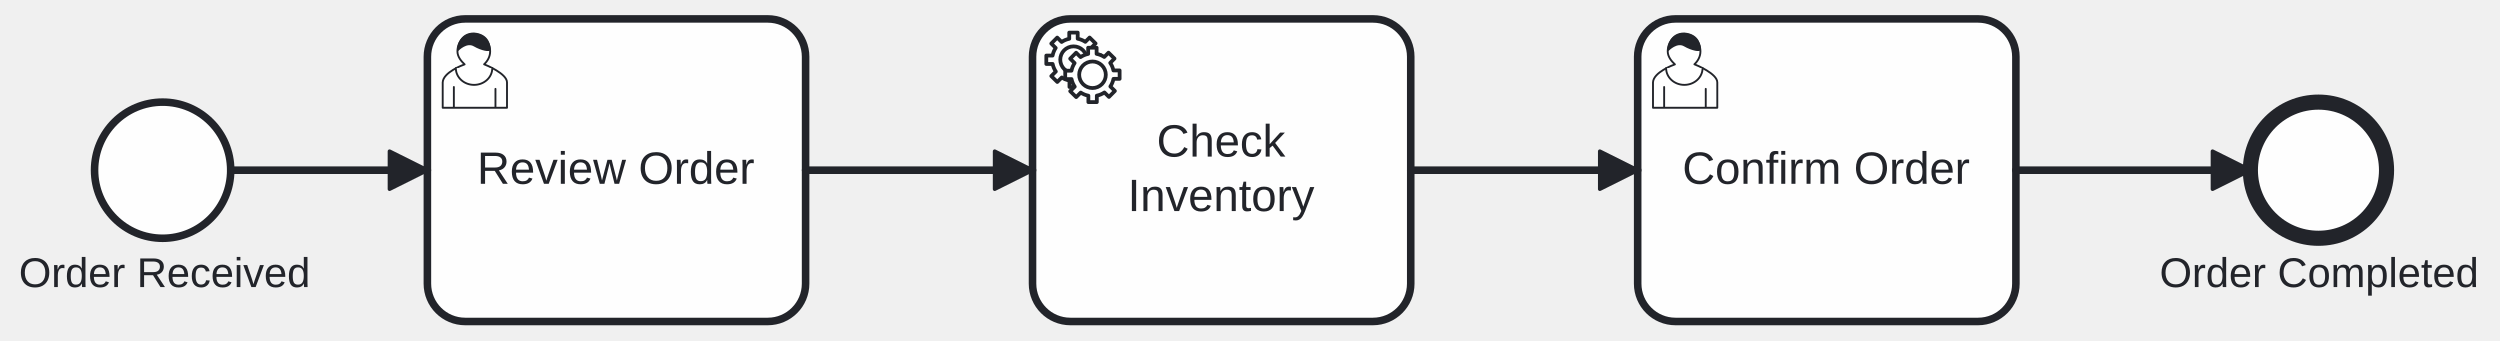
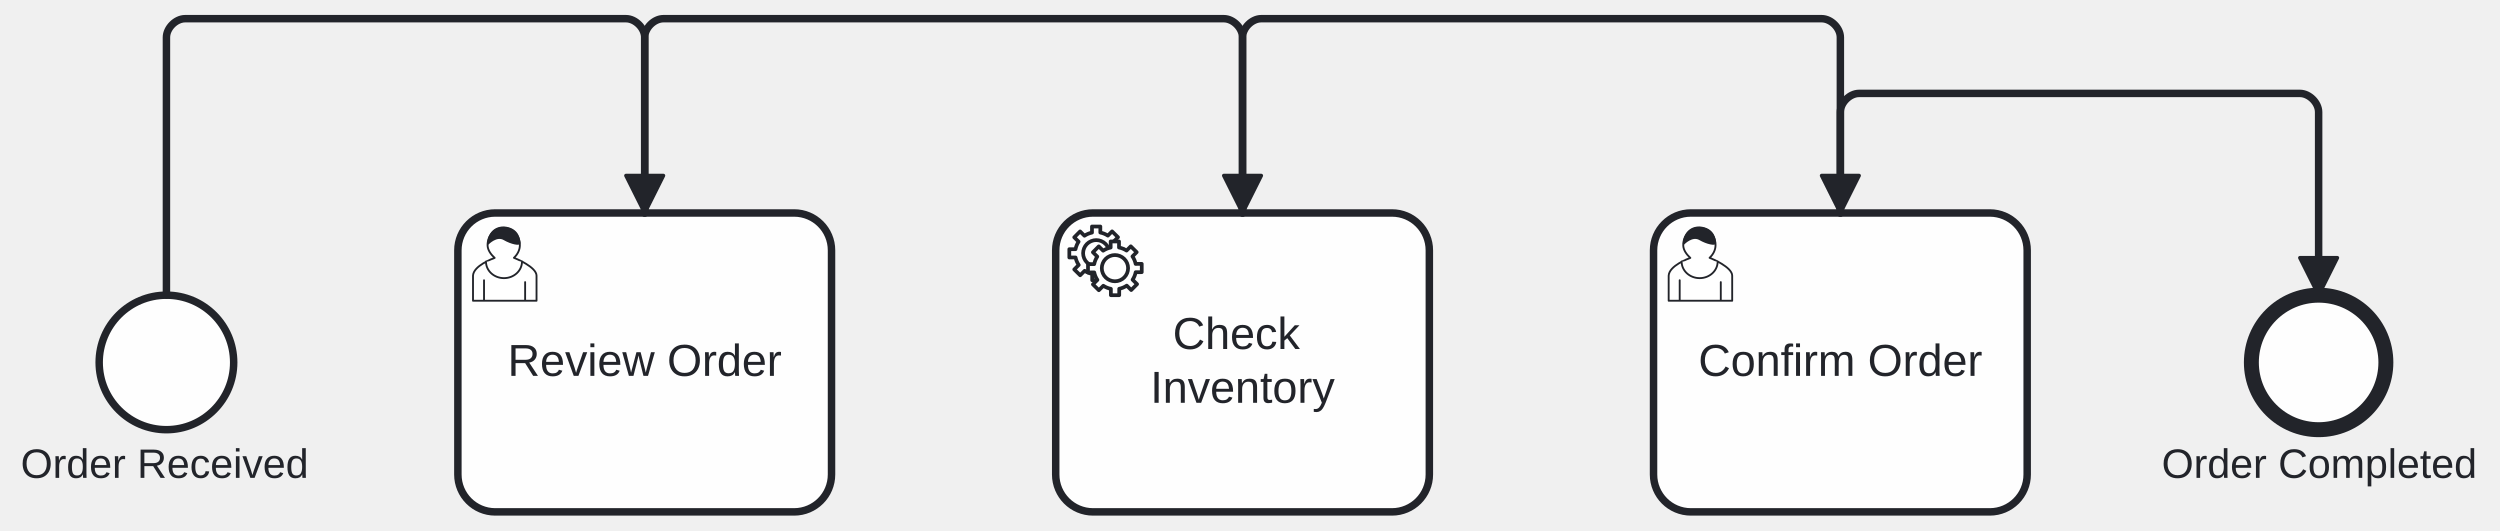
- <svg xmlns="http://www.w3.org/2000/svg" width="661" height="90" viewBox="167 87 661 90" version="1.1">
-   <defs>
-     <pattern id="djs-grid-pattern-814797" width="10" height="10" patternUnits="userSpaceOnUse">
-       <circle cx="0.5" cy="0.5" r="0.5" style="fill: rgb(204, 204, 204);" />
-     </pattern>
-   </defs>
+ <svg xmlns="http://www.w3.org/2000/svg" width="834" height="177" viewBox="166 35 668 142" version="1.1">
  <g class="djs-group">
-     <g class="djs-element djs-shape" data-element-id="StartEvent_OrderReceived" style="display: block;" transform="matrix(1 0 0 1 192 114)">
+     <g class="djs-element djs-shape" data-element-id="StartEvent_OrderReceived" style="display: block;" transform="translate(192, 114)">
      <g class="djs-visual">
-         <circle cx="18" cy="18" r="18" style="stroke-linecap: round; stroke-linejoin: round; stroke: rgb(34, 36, 42); stroke-width: 2px; fill: white; fill-opacity: 0.95;" />
+         <circle cx="18" cy="18" r="18" style="stroke-linecap: round; stroke-linejoin: round; stroke: hsl(225, 10%, 15%); stroke-width: 2px; fill: white; fill-opacity: 0.95;" />
      </g>
-       <rect class="djs-hit djs-hit-all" x="0" y="0" width="36" height="36" style="fill: none; stroke-opacity: 0; stroke: white; stroke-width: 15px;" />
-       <circle cx="18" cy="18" r="23" class="djs-outline" style="fill: none;" />
+       <rect style="fill: none; stroke-opacity: 0; stroke: white; stroke-width: 15px;" class="djs-hit djs-hit-all" x="0" y="0" width="36" height="36" />
+       <circle cx="18" cy="18" r="23" style="fill: none;" class="djs-outline" />
    </g>
  </g>
  <g class="djs-group">
-     <g class="djs-element djs-shape hover" data-element-id="StartEvent_OrderReceived_label" style="display: block;" transform="matrix(1 0 0 1 172 153)">
+     <g class="djs-element djs-shape" data-element-id="UserTask_ReviewOrder" style="display: block;" transform="translate(288, 92)">
      <g class="djs-visual">
-         <text lineHeight="1.2" class="djs-label" style="font-family: Arial, sans-serif; font-size: 11px; font-weight: normal; fill: rgb(34, 36, 42);">
+         <rect x="0" y="0" width="100" height="80" rx="10" ry="10" style="stroke-linecap: round; stroke-linejoin: round; stroke: hsl(225, 10%, 15%); stroke-width: 2px; fill: white; fill-opacity: 0.95;" />
+         <text style="font-family: Arial, sans-serif; font-size: 12px; font-weight: normal; fill: hsl(225, 10%, 15%);" lineHeight="1.2" class="djs-label">
+           <tspan x="13.328" y="43.6">Review Order</tspan>
+         </text>
+         <path style="fill: white; stroke-linecap: round; stroke-linejoin: round; stroke: hsl(225, 10%, 15%); stroke-width: 0.5px;" d="m 15,12 c 0.909,-0.845 1.594,-2.049 1.594,-3.385 0,-2.554 -1.805,-4.622 -4.357,-4.622 -2.552,0 -4.288,2.068 -4.288,4.622 0,1.348 0.974,2.562 1.896,3.405 -0.529,0.187 -5.669,2.097 -5.794,4.756 v 6.718 h 17 v -6.718 c 0,-2.298 -5.528,-4.595 -6.051,-4.776 zm -8,6 l 0,5.5 m 11,0 l 0,-5" />
+         <path style="fill: white; stroke-linecap: round; stroke-linejoin: round; stroke: hsl(225, 10%, 15%); stroke-width: 0.5px;" d="m 15,12 m 2.162,1.009 c 0,2.447 -2.158,4.431 -4.821,4.431 -2.665,0 -4.822,-1.981 -4.822,-4.431 " />
+         <path style="fill: hsl(225, 10%, 15%); stroke-linecap: round; stroke-linejoin: round; stroke: hsl(225, 10%, 15%); stroke-width: 0.5px;" d="m 15,12 m -6.9,-3.80 c 0,0 2.251,-2.358 4.274,-1.177 2.024,1.181 4.221,1.537 4.124,0.965 -0.098,-0.57 -0.117,-3.791 -4.191,-4.136 -3.575,0.001 -4.208,3.367 -4.207,4.348 z" />
+       </g>
+       <rect style="fill: none; stroke-opacity: 0; stroke: white; stroke-width: 15px;" class="djs-hit djs-hit-all" x="0" y="0" width="100" height="80" />
+       <rect x="-5" y="-5" rx="14" width="110" height="90" style="fill: none;" class="djs-outline" />
+     </g>
+   </g>
+   <g class="djs-group">
+     <g class="djs-element djs-shape" data-element-id="ServiceTask_CheckInventory" style="display: block;" transform="translate(448, 92)">
+       <g class="djs-visual">
+         <rect x="0" y="0" width="100" height="80" rx="10" ry="10" style="stroke-linecap: round; stroke-linejoin: round; stroke: hsl(225, 10%, 15%); stroke-width: 2px; fill: white; fill-opacity: 0.95;" />
+         <text style="font-family: Arial, sans-serif; font-size: 12px; font-weight: normal; fill: hsl(225, 10%, 15%);" lineHeight="1.2" class="djs-label">
+           <tspan x="31.328" y="36.4">Check </tspan>
+           <tspan x="25.322" y="50.8">Inventory</tspan>
+         </text>
+         <circle cx="5" cy="5" r="5" style="stroke-linecap: round; stroke-linejoin: round; stroke: none; stroke-width: 2px; fill: white;" transform="translate(6, 6)" />
+         <path style="fill: white; stroke-linecap: round; stroke-linejoin: round; stroke: hsl(225, 10%, 15%); stroke-width: 1px;" d="m 12,18 v -1.713 c 0.352,-0.07 0.704,-0.178 1.048,-0.321 0.344,-0.145 0.666,-0.321 0.966,-0.521 l 1.194,1.18 1.567,-1.577 -1.195,-1.18 c 0.403,-0.614 0.683,-1.299 0.825,-2.018 l 1.622,-0.01 v -2.22 l -1.637,0.01 c -0.073,-0.352 -0.178,-0.7 -0.324,-1.044 -0.145,-0.344 -0.321,-0.664 -0.523,-0.962 l 1.131,-1.136 -1.583,-1.563 -1.13,1.136 c -0.614,-0.401 -1.303,-0.681 -2.023,-0.822 l 0.009,-1.619 h -2.241 l 0.004,1.631 c -0.354,0.074 -0.705,0.18 -1.05,0.324 -0.344,0.144 -0.665,0.321 -0.964,0.52 l -1.17,-1.158 -1.567,1.579 1.168,1.157 c -0.403,0.613 -0.683,1.298 -0.825,2.017 l -1.659,0.003 v 2.222 l 1.672,-0.006 c 0.073,0.351 0.18,0.702 0.324,1.045 0.145,0.344 0.321,0.664 0.523,0.961 l -1.199,1.197 1.584,1.56 1.196,-1.193 c 0.614,0.403 1.303,0.682 2.023,0.823 l 7.19e-4,1.699 h 2.227 z m 0.221,-3.996 c -1.789,0.75 -3.858,-0.093 -4.61,-1.874 -0.752,-1.783 0.091,-3.846 1.88,-4.596 1.788,-0.749 3.857,0.093 4.609,1.874 0.752,1.782 -0.091,3.846 -1.88,4.596 z" />
+         <circle cx="5" cy="5" r="5" style="stroke-linecap: round; stroke-linejoin: round; stroke: none; stroke-width: 2px; fill: white;" transform="translate(11, 10)" />
+         <path style="fill: white; stroke-linecap: round; stroke-linejoin: round; stroke: hsl(225, 10%, 15%); stroke-width: 1px;" d="m 17,22 v -1.713 c 0.352,-0.07 0.704,-0.178 1.048,-0.321 0.344,-0.145 0.666,-0.321 0.966,-0.521 l 1.194,1.18 1.567,-1.577 -1.195,-1.18 c 0.403,-0.614 0.683,-1.299 0.825,-2.018 l 1.622,-0.01 v -2.22 l -1.637,0.01 c -0.073,-0.352 -0.178,-0.7 -0.324,-1.044 -0.145,-0.344 -0.321,-0.664 -0.523,-0.962 l 1.131,-1.136 -1.583,-1.563 -1.13,1.136 c -0.614,-0.401 -1.303,-0.681 -2.023,-0.822 l 0.009,-1.619 h -2.241 l 0.004,1.631 c -0.354,0.074 -0.705,0.18 -1.05,0.324 -0.344,0.144 -0.665,0.321 -0.964,0.52 l -1.17,-1.158 -1.567,1.579 1.168,1.157 c -0.403,0.613 -0.683,1.298 -0.825,2.017 l -1.659,0.003 v 2.222 l 1.672,-0.006 c 0.073,0.351 0.18,0.702 0.324,1.045 0.145,0.344 0.321,0.664 0.523,0.961 l -1.199,1.197 1.584,1.56 1.196,-1.193 c 0.614,0.403 1.303,0.682 2.023,0.823 l 7.19e-4,1.699 h 2.227 z m 0.221,-3.996 c -1.789,0.75 -3.858,-0.093 -4.61,-1.874 -0.752,-1.783 0.091,-3.846 1.88,-4.596 1.788,-0.749 3.857,0.093 4.609,1.874 0.752,1.782 -0.091,3.846 -1.88,4.596 z" />
+       </g>
+       <rect style="fill: none; stroke-opacity: 0; stroke: white; stroke-width: 15px;" class="djs-hit djs-hit-all" x="0" y="0" width="100" height="80" />
+       <rect x="-5" y="-5" rx="14" width="110" height="90" style="fill: none;" class="djs-outline" />
+     </g>
+   </g>
+   <g class="djs-group">
+     <g class="djs-element djs-shape" data-element-id="UserTask_ConfirmOrder" style="display: block;" transform="translate(608, 92)">
+       <g class="djs-visual">
+         <rect x="0" y="0" width="100" height="80" rx="10" ry="10" style="stroke-linecap: round; stroke-linejoin: round; stroke: hsl(225, 10%, 15%); stroke-width: 2px; fill: white; fill-opacity: 0.95;" />
+         <text style="font-family: Arial, sans-serif; font-size: 12px; font-weight: normal; fill: hsl(225, 10%, 15%);" lineHeight="1.2" class="djs-label">
+           <tspan x="11.996" y="43.6">Confirm Order</tspan>
+         </text>
+         <path style="fill: white; stroke-linecap: round; stroke-linejoin: round; stroke: hsl(225, 10%, 15%); stroke-width: 0.5px;" d="m 15,12 c 0.909,-0.845 1.594,-2.049 1.594,-3.385 0,-2.554 -1.805,-4.622 -4.357,-4.622 -2.552,0 -4.288,2.068 -4.288,4.622 0,1.348 0.974,2.562 1.896,3.405 -0.529,0.187 -5.669,2.097 -5.794,4.756 v 6.718 h 17 v -6.718 c 0,-2.298 -5.528,-4.595 -6.051,-4.776 zm -8,6 l 0,5.5 m 11,0 l 0,-5" />
+         <path style="fill: white; stroke-linecap: round; stroke-linejoin: round; stroke: hsl(225, 10%, 15%); stroke-width: 0.5px;" d="m 15,12 m 2.162,1.009 c 0,2.447 -2.158,4.431 -4.821,4.431 -2.665,0 -4.822,-1.981 -4.822,-4.431 " />
+         <path style="fill: hsl(225, 10%, 15%); stroke-linecap: round; stroke-linejoin: round; stroke: hsl(225, 10%, 15%); stroke-width: 0.5px;" d="m 15,12 m -6.9,-3.80 c 0,0 2.251,-2.358 4.274,-1.177 2.024,1.181 4.221,1.537 4.124,0.965 -0.098,-0.57 -0.117,-3.791 -4.191,-4.136 -3.575,0.001 -4.208,3.367 -4.207,4.348 z" />
+       </g>
+       <rect style="fill: none; stroke-opacity: 0; stroke: white; stroke-width: 15px;" class="djs-hit djs-hit-all" x="0" y="0" width="100" height="80" />
+       <rect x="-5" y="-5" rx="14" width="110" height="90" style="fill: none;" class="djs-outline" />
+     </g>
+   </g>
+   <g class="djs-group">
+     <g class="djs-element djs-shape selected" data-element-id="EndEvent_OrderCompleted" style="display: block;" transform="translate(768, 114)">
+       <g class="djs-visual">
+         <circle cx="18" cy="18" r="18" style="stroke-linecap: round; stroke-linejoin: round; stroke: hsl(225, 10%, 15%); stroke-width: 4px; fill: white; fill-opacity: 0.95;" />
+       </g>
+       <rect style="fill: none; stroke-opacity: 0; stroke: white; stroke-width: 15px;" class="djs-hit djs-hit-all" x="0" y="0" width="36" height="36" />
+       <circle cx="18" cy="18" r="24" style="fill: none;" class="djs-outline" />
+     </g>
+   </g>
+   <g class="djs-group">
+     <g class="djs-element djs-connection" data-element-id="Flow_1vkpdml" style="display: block;">
+       <g class="djs-visual">
+         <defs>
+           <marker id="marker-47fjvlohaj1torn2qpuqodkip" viewBox="0 0 20 20" refX="11" refY="10" markerWidth="10" markerHeight="10" orient="auto">
+             <path d="M 1 5 L 11 10 L 1 15 Z" style="stroke-linecap: round; stroke-linejoin: round; stroke: hsl(225, 10%, 15%); stroke-width: 1px; fill: hsl(225, 10%, 15%);" />
+           </marker>
+         </defs>
+         <path style="fill: none; stroke-linecap: round; stroke-linejoin: round; stroke: hsl(225, 10%, 15%); stroke-width: 2px; marker-end: url(#marker-47fjvlohaj1torn2qpuqodkip);" data-corner-radius="5" d="M210,114L210,45C210,42.5,212.5,40,215,40L333,40C335.5,40,338,42.5,338,45L338,92" />
+       </g>
+       <path d="M210,114L210,40L338,40L338,92" style="fill: none; stroke-opacity: 0; stroke: white; stroke-width: 15px;" class="djs-hit djs-hit-stroke" />
+       <rect x="205" y="35" rx="4" width="138" height="84" style="fill: none;" class="djs-outline" />
+     </g>
+   </g>
+   <g class="djs-group">
+     <g class="djs-element djs-connection" data-element-id="Flow_1es22aa" style="display: block;">
+       <g class="djs-visual">
+         <defs>
+           <marker id="marker-dcdl10ybh635qc6hw3opf95xs" viewBox="0 0 20 20" refX="11" refY="10" markerWidth="10" markerHeight="10" orient="auto">
+             <path d="M 1 5 L 11 10 L 1 15 Z" style="stroke-linecap: round; stroke-linejoin: round; stroke: hsl(225, 10%, 15%); stroke-width: 1px; fill: hsl(225, 10%, 15%);" />
+           </marker>
+         </defs>
+         <path style="fill: none; stroke-linecap: round; stroke-linejoin: round; stroke: hsl(225, 10%, 15%); stroke-width: 2px; marker-end: url(#marker-dcdl10ybh635qc6hw3opf95xs);" data-corner-radius="5" d="M338,92L338,45C338,42.5,340.5,40,343,40L493,40C495.5,40,498,42.5,498,45L498,92" />
+       </g>
+       <path d="M338,92L338,40L498,40L498,92" style="fill: none; stroke-opacity: 0; stroke: white; stroke-width: 15px;" class="djs-hit djs-hit-stroke" />
+       <rect x="333" y="35" rx="4" width="170" height="62" style="fill: none;" class="djs-outline" />
+     </g>
+   </g>
+   <g class="djs-group">
+     <g class="djs-element djs-connection" data-element-id="Flow_1ygy4tj" style="display: block;">
+       <g class="djs-visual">
+         <defs>
+           <marker id="marker-dfjfx1tpqrfcjpx7hj70ev92j" viewBox="0 0 20 20" refX="11" refY="10" markerWidth="10" markerHeight="10" orient="auto">
+             <path d="M 1 5 L 11 10 L 1 15 Z" style="stroke-linecap: round; stroke-linejoin: round; stroke: hsl(225, 10%, 15%); stroke-width: 1px; fill: hsl(225, 10%, 15%);" />
+           </marker>
+         </defs>
+         <path style="fill: none; stroke-linecap: round; stroke-linejoin: round; stroke: hsl(225, 10%, 15%); stroke-width: 2px; marker-end: url(#marker-dfjfx1tpqrfcjpx7hj70ev92j);" data-corner-radius="5" d="M498,92L498,45C498,42.5,500.5,40,503,40L653,40C655.5,40,658,42.5,658,45L658,92" />
+       </g>
+       <path d="M498,92L498,40L658,40L658,92" style="fill: none; stroke-opacity: 0; stroke: white; stroke-width: 15px;" class="djs-hit djs-hit-stroke" />
+       <rect x="493" y="35" rx="4" width="170" height="62" style="fill: none;" class="djs-outline" />
+     </g>
+   </g>
+   <g class="djs-group">
+     <g class="djs-element djs-connection" data-element-id="Flow_1631jya" style="display: block;">
+       <g class="djs-visual">
+         <defs>
+           <marker id="marker-4q4v4bqgjl4p56s6lrdcopd7k" viewBox="0 0 20 20" refX="11" refY="10" markerWidth="10" markerHeight="10" orient="auto">
+             <path d="M 1 5 L 11 10 L 1 15 Z" style="stroke-linecap: round; stroke-linejoin: round; stroke: hsl(225, 10%, 15%); stroke-width: 1px; fill: hsl(225, 10%, 15%);" />
+           </marker>
+         </defs>
+         <path style="fill: none; stroke-linecap: round; stroke-linejoin: round; stroke: hsl(225, 10%, 15%); stroke-width: 2px; marker-end: url(#marker-4q4v4bqgjl4p56s6lrdcopd7k);" data-corner-radius="5" d="M658,92L658,65C658,62.5,660.5,60,663,60L781,60C783.5,60,786,62.5,786,65L786,114" />
+       </g>
+       <path d="M658,92L658,60L786,60L786,114" style="fill: none; stroke-opacity: 0; stroke: white; stroke-width: 15px;" class="djs-hit djs-hit-stroke" />
+       <rect x="653" y="55" rx="4" width="138" height="64" style="fill: none;" class="djs-outline" />
+     </g>
+   </g>
+   <g class="djs-group">
+     <g class="djs-element djs-shape" data-element-id="StartEvent_OrderReceived_label" style="display: block;" transform="translate(171, 153)">
+       <g class="djs-visual">
+         <text style="font-family: Arial, sans-serif; font-size: 11px; font-weight: normal; fill: hsl(225, 10%, 15%);" lineHeight="1.2" class="djs-label">
          <tspan x="0" y="9.9">Order Received</tspan>
        </text>
      </g>
-       <rect class="djs-hit djs-hit-all" x="0" y="0" width="77" height="14" style="fill: none; stroke-opacity: 0; stroke: white; stroke-width: 15px;" />
-       <rect x="-5" y="-5" rx="4" width="87" height="24" class="djs-outline" style="fill: none;" />
+       <rect style="fill: none; stroke-opacity: 0; stroke: white; stroke-width: 15px;" class="djs-hit djs-hit-all" x="0" y="0" width="78" height="14" />
+       <rect x="-5" y="-5" rx="4" width="88" height="24" style="fill: none;" class="djs-outline" />
    </g>
  </g>
  <g class="djs-group">
-     <g class="djs-element djs-shape" data-element-id="UserTask_ReviewOrder" style="display: block;" transform="matrix(1 0 0 1 280 92)">
+     <g class="djs-element djs-shape" data-element-id="EndEvent_OrderCompleted_label" style="display: block;" transform="translate(744, 153)">
      <g class="djs-visual">
-         <rect x="0" y="0" width="100" height="80" rx="10" ry="10" style="stroke-linecap: round; stroke-linejoin: round; stroke: rgb(34, 36, 42); stroke-width: 2px; fill: white; fill-opacity: 0.95;" />
-         <text lineHeight="1.2" class="djs-label" style="font-family: Arial, sans-serif; font-size: 12px; font-weight: normal; fill: rgb(34, 36, 42);">
-           <tspan x="13.145" y="43.6">Review Order</tspan>
-         </text>
-         <path d="m 15,12 c 0.909,-0.845 1.594,-2.049 1.594,-3.385 0,-2.554 -1.805,-4.622 -4.357,-4.622 -2.552,0 -4.288,2.068 -4.288,4.622 0,1.348 0.974,2.562 1.896,3.405 -0.529,0.187 -5.669,2.097 -5.794,4.756 v 6.718 h 17 v -6.718 c 0,-2.298 -5.528,-4.595 -6.051,-4.776 zm -8,6 l 0,5.5 m 11,0 l 0,-5" style="fill: white; stroke-linecap: round; stroke-linejoin: round; stroke: rgb(34, 36, 42); stroke-width: 0.5px;" />
-         <path d="m 15,12 m 2.162,1.009 c 0,2.447 -2.158,4.431 -4.821,4.431 -2.665,0 -4.822,-1.981 -4.822,-4.431 " style="fill: white; stroke-linecap: round; stroke-linejoin: round; stroke: rgb(34, 36, 42); stroke-width: 0.5px;" />
-         <path d="m 15,12 m -6.9,-3.80 c 0,0 2.251,-2.358 4.274,-1.177 2.024,1.181 4.221,1.537 4.124,0.965 -0.098,-0.57 -0.117,-3.791 -4.191,-4.136 -3.575,0.001 -4.208,3.367 -4.207,4.348 z" style="fill: rgb(34, 36, 42); stroke-linecap: round; stroke-linejoin: round; stroke: rgb(34, 36, 42); stroke-width: 0.5px;" />
-       </g>
-       <rect class="djs-hit djs-hit-all" x="0" y="0" width="100" height="80" style="fill: none; stroke-opacity: 0; stroke: white; stroke-width: 15px;" />
-       <rect x="-5" y="-5" rx="14" width="110" height="90" class="djs-outline" style="fill: none;" />
-     </g>
-   </g>
-   <g class="djs-group">
-     <g class="djs-element djs-shape" data-element-id="ServiceTask_CheckInventory" style="display: block;" transform="matrix(1 0 0 1 440 92)">
-       <g class="djs-visual">
-         <rect x="0" y="0" width="100" height="80" rx="10" ry="10" style="stroke-linecap: round; stroke-linejoin: round; stroke: rgb(34, 36, 42); stroke-width: 2px; fill: white; fill-opacity: 0.95;" />
-         <text lineHeight="1.2" class="djs-label" style="font-family: Arial, sans-serif; font-size: 12px; font-weight: normal; fill: rgb(34, 36, 42);">
-           <tspan x="32.826" y="36.4">Check </tspan>
-           <tspan x="25.159" y="50.8">Inventory</tspan>
-         </text>
-         <circle cx="5" cy="5" r="5" transform="translate(6, 6)" style="stroke-linecap: round; stroke-linejoin: round; stroke: none; stroke-width: 2px; fill: white;" />
-         <path d="m 12,18 v -1.713 c 0.352,-0.07 0.704,-0.178 1.048,-0.321 0.344,-0.145 0.666,-0.321 0.966,-0.521 l 1.194,1.18 1.567,-1.577 -1.195,-1.18 c 0.403,-0.614 0.683,-1.299 0.825,-2.018 l 1.622,-0.01 v -2.22 l -1.637,0.01 c -0.073,-0.352 -0.178,-0.7 -0.324,-1.044 -0.145,-0.344 -0.321,-0.664 -0.523,-0.962 l 1.131,-1.136 -1.583,-1.563 -1.13,1.136 c -0.614,-0.401 -1.303,-0.681 -2.023,-0.822 l 0.009,-1.619 h -2.241 l 0.004,1.631 c -0.354,0.074 -0.705,0.18 -1.05,0.324 -0.344,0.144 -0.665,0.321 -0.964,0.52 l -1.17,-1.158 -1.567,1.579 1.168,1.157 c -0.403,0.613 -0.683,1.298 -0.825,2.017 l -1.659,0.003 v 2.222 l 1.672,-0.006 c 0.073,0.351 0.18,0.702 0.324,1.045 0.145,0.344 0.321,0.664 0.523,0.961 l -1.199,1.197 1.584,1.56 1.196,-1.193 c 0.614,0.403 1.303,0.682 2.023,0.823 l 7.19e-4,1.699 h 2.227 z m 0.221,-3.996 c -1.789,0.75 -3.858,-0.093 -4.61,-1.874 -0.752,-1.783 0.091,-3.846 1.88,-4.596 1.788,-0.749 3.857,0.093 4.609,1.874 0.752,1.782 -0.091,3.846 -1.88,4.596 z" style="fill: white; stroke-linecap: round; stroke-linejoin: round; stroke: rgb(34, 36, 42); stroke-width: 1px;" />
-         <circle cx="5" cy="5" r="5" transform="translate(11, 10)" style="stroke-linecap: round; stroke-linejoin: round; stroke: none; stroke-width: 2px; fill: white;" />
-         <path d="m 17,22 v -1.713 c 0.352,-0.07 0.704,-0.178 1.048,-0.321 0.344,-0.145 0.666,-0.321 0.966,-0.521 l 1.194,1.18 1.567,-1.577 -1.195,-1.18 c 0.403,-0.614 0.683,-1.299 0.825,-2.018 l 1.622,-0.01 v -2.22 l -1.637,0.01 c -0.073,-0.352 -0.178,-0.7 -0.324,-1.044 -0.145,-0.344 -0.321,-0.664 -0.523,-0.962 l 1.131,-1.136 -1.583,-1.563 -1.13,1.136 c -0.614,-0.401 -1.303,-0.681 -2.023,-0.822 l 0.009,-1.619 h -2.241 l 0.004,1.631 c -0.354,0.074 -0.705,0.18 -1.05,0.324 -0.344,0.144 -0.665,0.321 -0.964,0.52 l -1.17,-1.158 -1.567,1.579 1.168,1.157 c -0.403,0.613 -0.683,1.298 -0.825,2.017 l -1.659,0.003 v 2.222 l 1.672,-0.006 c 0.073,0.351 0.18,0.702 0.324,1.045 0.145,0.344 0.321,0.664 0.523,0.961 l -1.199,1.197 1.584,1.56 1.196,-1.193 c 0.614,0.403 1.303,0.682 2.023,0.823 l 7.19e-4,1.699 h 2.227 z m 0.221,-3.996 c -1.789,0.75 -3.858,-0.093 -4.61,-1.874 -0.752,-1.783 0.091,-3.846 1.88,-4.596 1.788,-0.749 3.857,0.093 4.609,1.874 0.752,1.782 -0.091,3.846 -1.88,4.596 z" style="fill: white; stroke-linecap: round; stroke-linejoin: round; stroke: rgb(34, 36, 42); stroke-width: 1px;" />
-       </g>
-       <rect class="djs-hit djs-hit-all" x="0" y="0" width="100" height="80" style="fill: none; stroke-opacity: 0; stroke: white; stroke-width: 15px;" />
-       <rect x="-5" y="-5" rx="14" width="110" height="90" class="djs-outline" style="fill: none;" />
-     </g>
-   </g>
-   <g class="djs-group">
-     <g class="djs-element djs-shape" data-element-id="UserTask_ConfirmOrder" style="display: block;" transform="matrix(1 0 0 1 600 92)">
-       <g class="djs-visual">
-         <rect x="0" y="0" width="100" height="80" rx="10" ry="10" style="stroke-linecap: round; stroke-linejoin: round; stroke: rgb(34, 36, 42); stroke-width: 2px; fill: white; fill-opacity: 0.95;" />
-         <text lineHeight="1.2" class="djs-label" style="font-family: Arial, sans-serif; font-size: 12px; font-weight: normal; fill: rgb(34, 36, 42);">
-           <tspan x="11.816" y="43.6">Confirm Order</tspan>
-         </text>
-         <path d="m 15,12 c 0.909,-0.845 1.594,-2.049 1.594,-3.385 0,-2.554 -1.805,-4.622 -4.357,-4.622 -2.552,0 -4.288,2.068 -4.288,4.622 0,1.348 0.974,2.562 1.896,3.405 -0.529,0.187 -5.669,2.097 -5.794,4.756 v 6.718 h 17 v -6.718 c 0,-2.298 -5.528,-4.595 -6.051,-4.776 zm -8,6 l 0,5.5 m 11,0 l 0,-5" style="fill: white; stroke-linecap: round; stroke-linejoin: round; stroke: rgb(34, 36, 42); stroke-width: 0.5px;" />
-         <path d="m 15,12 m 2.162,1.009 c 0,2.447 -2.158,4.431 -4.821,4.431 -2.665,0 -4.822,-1.981 -4.822,-4.431 " style="fill: white; stroke-linecap: round; stroke-linejoin: round; stroke: rgb(34, 36, 42); stroke-width: 0.5px;" />
-         <path d="m 15,12 m -6.9,-3.80 c 0,0 2.251,-2.358 4.274,-1.177 2.024,1.181 4.221,1.537 4.124,0.965 -0.098,-0.57 -0.117,-3.791 -4.191,-4.136 -3.575,0.001 -4.208,3.367 -4.207,4.348 z" style="fill: rgb(34, 36, 42); stroke-linecap: round; stroke-linejoin: round; stroke: rgb(34, 36, 42); stroke-width: 0.5px;" />
-       </g>
-       <rect class="djs-hit djs-hit-all" x="0" y="0" width="100" height="80" style="fill: none; stroke-opacity: 0; stroke: white; stroke-width: 15px;" />
-       <rect x="-5" y="-5" rx="14" width="110" height="90" class="djs-outline" style="fill: none;" />
-     </g>
-   </g>
-   <g class="djs-group">
-     <g class="djs-element djs-shape" data-element-id="EndEvent_OrderCompleted" style="display: block;" transform="matrix(1 0 0 1 762 114)">
-       <g class="djs-visual">
-         <circle cx="18" cy="18" r="18" style="stroke-linecap: round; stroke-linejoin: round; stroke: rgb(34, 36, 42); stroke-width: 4px; fill: white; fill-opacity: 0.95;" />
-       </g>
-       <rect class="djs-hit djs-hit-all" x="0" y="0" width="36" height="36" style="fill: none; stroke-opacity: 0; stroke: white; stroke-width: 15px;" />
-       <circle cx="18" cy="18" r="24" class="djs-outline" style="fill: none;" />
-     </g>
-   </g>
-   <g class="djs-group">
-     <g class="djs-element djs-shape" data-element-id="EndEvent_OrderCompleted_label" style="display: block;" transform="matrix(1 0 0 1 738 153)">
-       <g class="djs-visual">
-         <text lineHeight="1.2" class="djs-label" style="font-family: Arial, sans-serif; font-size: 11px; font-weight: normal; fill: rgb(34, 36, 42);">
+         <text style="font-family: Arial, sans-serif; font-size: 11px; font-weight: normal; fill: hsl(225, 10%, 15%);" lineHeight="1.2" class="djs-label">
          <tspan x="0" y="9.9">Order Completed</tspan>
        </text>
      </g>
-       <rect class="djs-hit djs-hit-all" x="0" y="0" width="85" height="14" style="fill: none; stroke-opacity: 0; stroke: white; stroke-width: 15px;" />
-       <rect x="-5" y="-5" rx="4" width="95" height="24" class="djs-outline" style="fill: none;" />
-     </g>
-   </g>
-   <g class="djs-group">
-     <g class="djs-element djs-connection" data-element-id="Flow_14m0qfs" style="display: block;">
-       <g class="djs-visual">
-         <defs>
-           <marker id="marker-30v8tmis9pbpngq6hzvrwzcp5" viewBox="0 0 20 20" refX="11" refY="10" markerWidth="10" markerHeight="10" orient="auto">
-             <path d="M 1 5 L 11 10 L 1 15 Z" style="stroke-linecap: round; stroke-linejoin: round; stroke: rgb(34, 36, 42); stroke-width: 1px; fill: rgb(34, 36, 42);" />
-           </marker>
-         </defs>
-         <path data-corner-radius="5" style="fill: none; stroke-linecap: round; stroke-linejoin: round; stroke: rgb(34, 36, 42); stroke-width: 2px; marker-end: url('#marker-30v8tmis9pbpngq6hzvrwzcp5');" d="M228,132L280,132" />
-       </g>
-       <path d="M228,132L280,132" class="djs-hit djs-hit-stroke" style="fill: none; stroke-opacity: 0; stroke: white; stroke-width: 15px;" />
-       <rect x="223" y="127" rx="4" width="62" height="10" class="djs-outline" style="fill: none;" />
-     </g>
-   </g>
-   <g class="djs-group">
-     <g class="djs-element djs-connection" data-element-id="Flow_183ti5j" style="display: block;">
-       <g class="djs-visual">
-         <defs>
-           <marker id="marker-cgfww1ca631c8t6otmj2mjapw" viewBox="0 0 20 20" refX="11" refY="10" markerWidth="10" markerHeight="10" orient="auto">
-             <path d="M 1 5 L 11 10 L 1 15 Z" style="stroke-linecap: round; stroke-linejoin: round; stroke: rgb(34, 36, 42); stroke-width: 1px; fill: rgb(34, 36, 42);" />
-           </marker>
-         </defs>
-         <path data-corner-radius="5" style="fill: none; stroke-linecap: round; stroke-linejoin: round; stroke: rgb(34, 36, 42); stroke-width: 2px; marker-end: url('#marker-cgfww1ca631c8t6otmj2mjapw');" d="M380,132L440,132" />
-       </g>
-       <path d="M380,132L440,132" class="djs-hit djs-hit-stroke" style="fill: none; stroke-opacity: 0; stroke: white; stroke-width: 15px;" />
-       <rect x="375" y="127" rx="4" width="70" height="10" class="djs-outline" style="fill: none;" />
-     </g>
-   </g>
-   <g class="djs-group">
-     <g class="djs-element djs-connection" data-element-id="Flow_005vn0u" style="display: block;">
-       <g class="djs-visual">
-         <defs>
-           <marker id="marker-68claewz6f0a6m5flgu6hd88b" viewBox="0 0 20 20" refX="11" refY="10" markerWidth="10" markerHeight="10" orient="auto">
-             <path d="M 1 5 L 11 10 L 1 15 Z" style="stroke-linecap: round; stroke-linejoin: round; stroke: rgb(34, 36, 42); stroke-width: 1px; fill: rgb(34, 36, 42);" />
-           </marker>
-         </defs>
-         <path data-corner-radius="5" style="fill: none; stroke-linecap: round; stroke-linejoin: round; stroke: rgb(34, 36, 42); stroke-width: 2px; marker-end: url('#marker-68claewz6f0a6m5flgu6hd88b');" d="M540,132L600,132" />
-       </g>
-       <path d="M540,132L600,132" class="djs-hit djs-hit-stroke" style="fill: none; stroke-opacity: 0; stroke: white; stroke-width: 15px;" />
-       <rect x="535" y="127" rx="4" width="70" height="10" class="djs-outline" style="fill: none;" />
-     </g>
-   </g>
-   <g class="djs-group">
-     <g class="djs-element djs-connection" data-element-id="Flow_1rist1d" style="display: block;">
-       <g class="djs-visual">
-         <defs>
-           <marker id="marker-20u7wwinag2g1frk72yz012ze" viewBox="0 0 20 20" refX="11" refY="10" markerWidth="10" markerHeight="10" orient="auto">
-             <path d="M 1 5 L 11 10 L 1 15 Z" style="stroke-linecap: round; stroke-linejoin: round; stroke: rgb(34, 36, 42); stroke-width: 1px; fill: rgb(34, 36, 42);" />
-           </marker>
-         </defs>
-         <path data-corner-radius="5" style="fill: none; stroke-linecap: round; stroke-linejoin: round; stroke: rgb(34, 36, 42); stroke-width: 2px; marker-end: url('#marker-20u7wwinag2g1frk72yz012ze');" d="M700,132L762,132" />
-       </g>
-       <path d="M700,132L762,132" class="djs-hit djs-hit-stroke" style="fill: none; stroke-opacity: 0; stroke: white; stroke-width: 15px;" />
-       <rect x="695" y="127" rx="4" width="72" height="10" class="djs-outline" style="fill: none;" />
+       <rect style="fill: none; stroke-opacity: 0; stroke: white; stroke-width: 15px;" class="djs-hit djs-hit-all" x="0" y="0" width="85" height="14" />
+       <rect x="-5" y="-5" rx="4" width="95" height="24" style="fill: none;" class="djs-outline" />
    </g>
  </g>
</svg>
